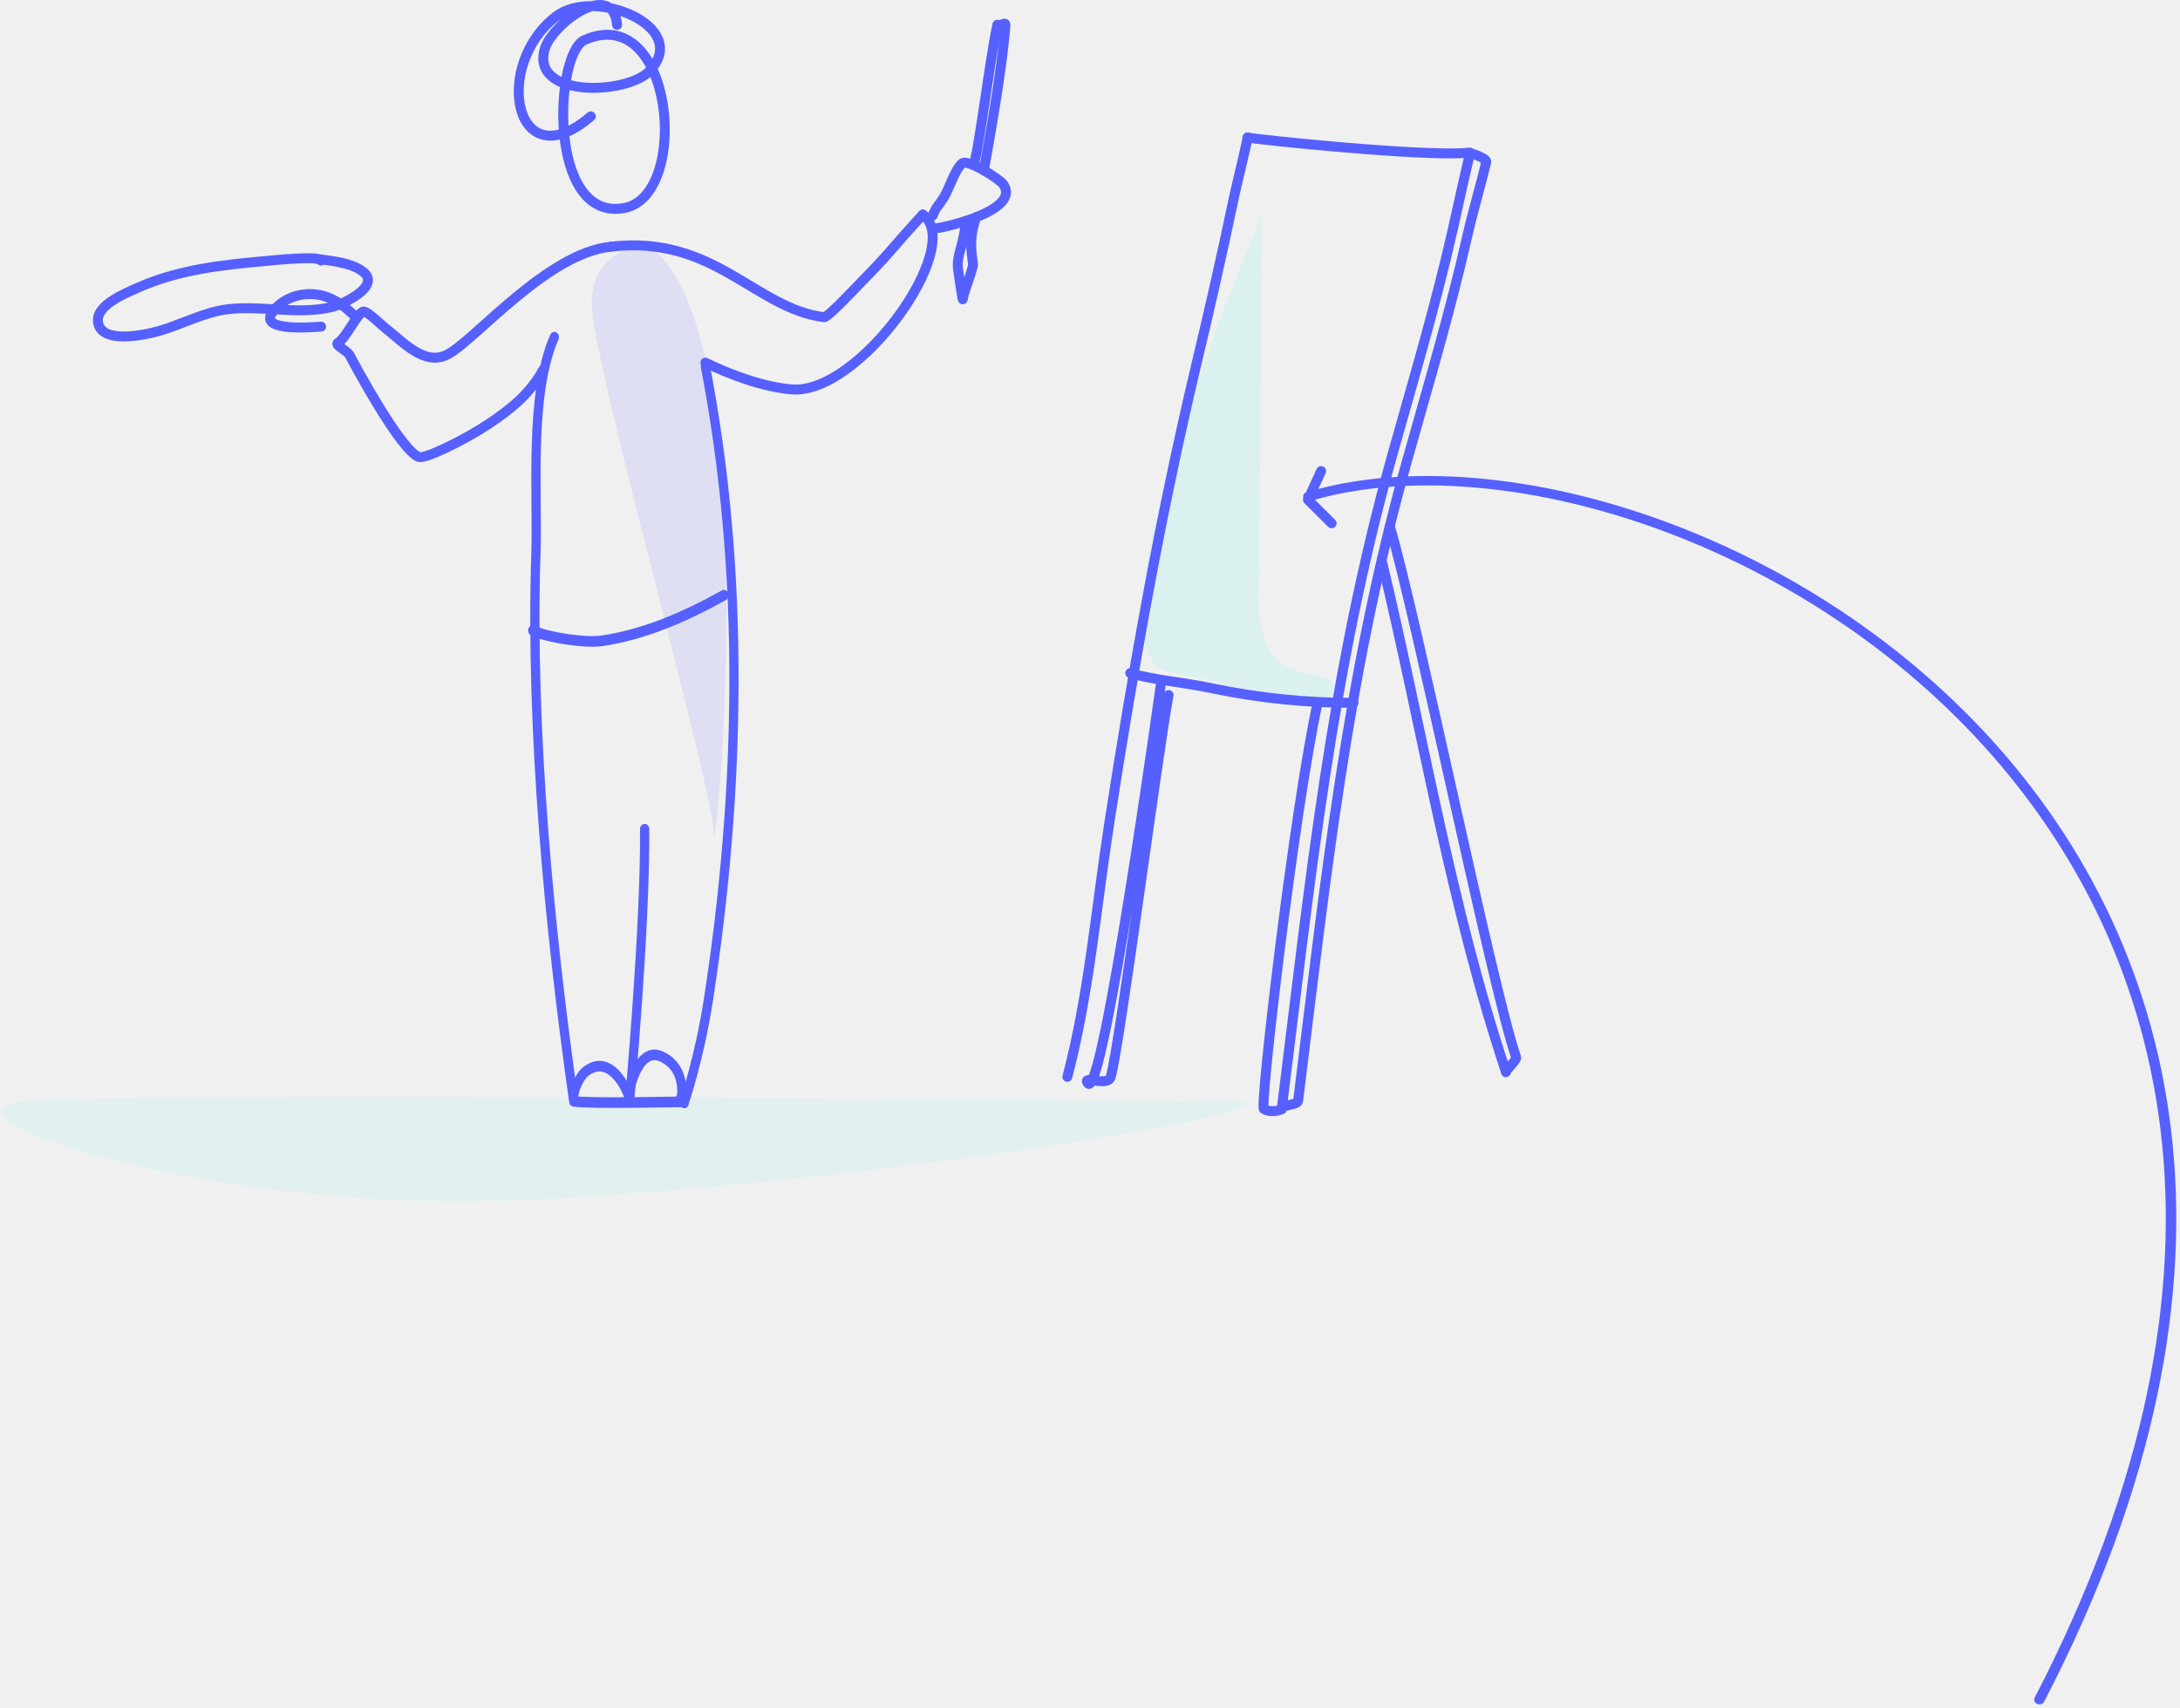
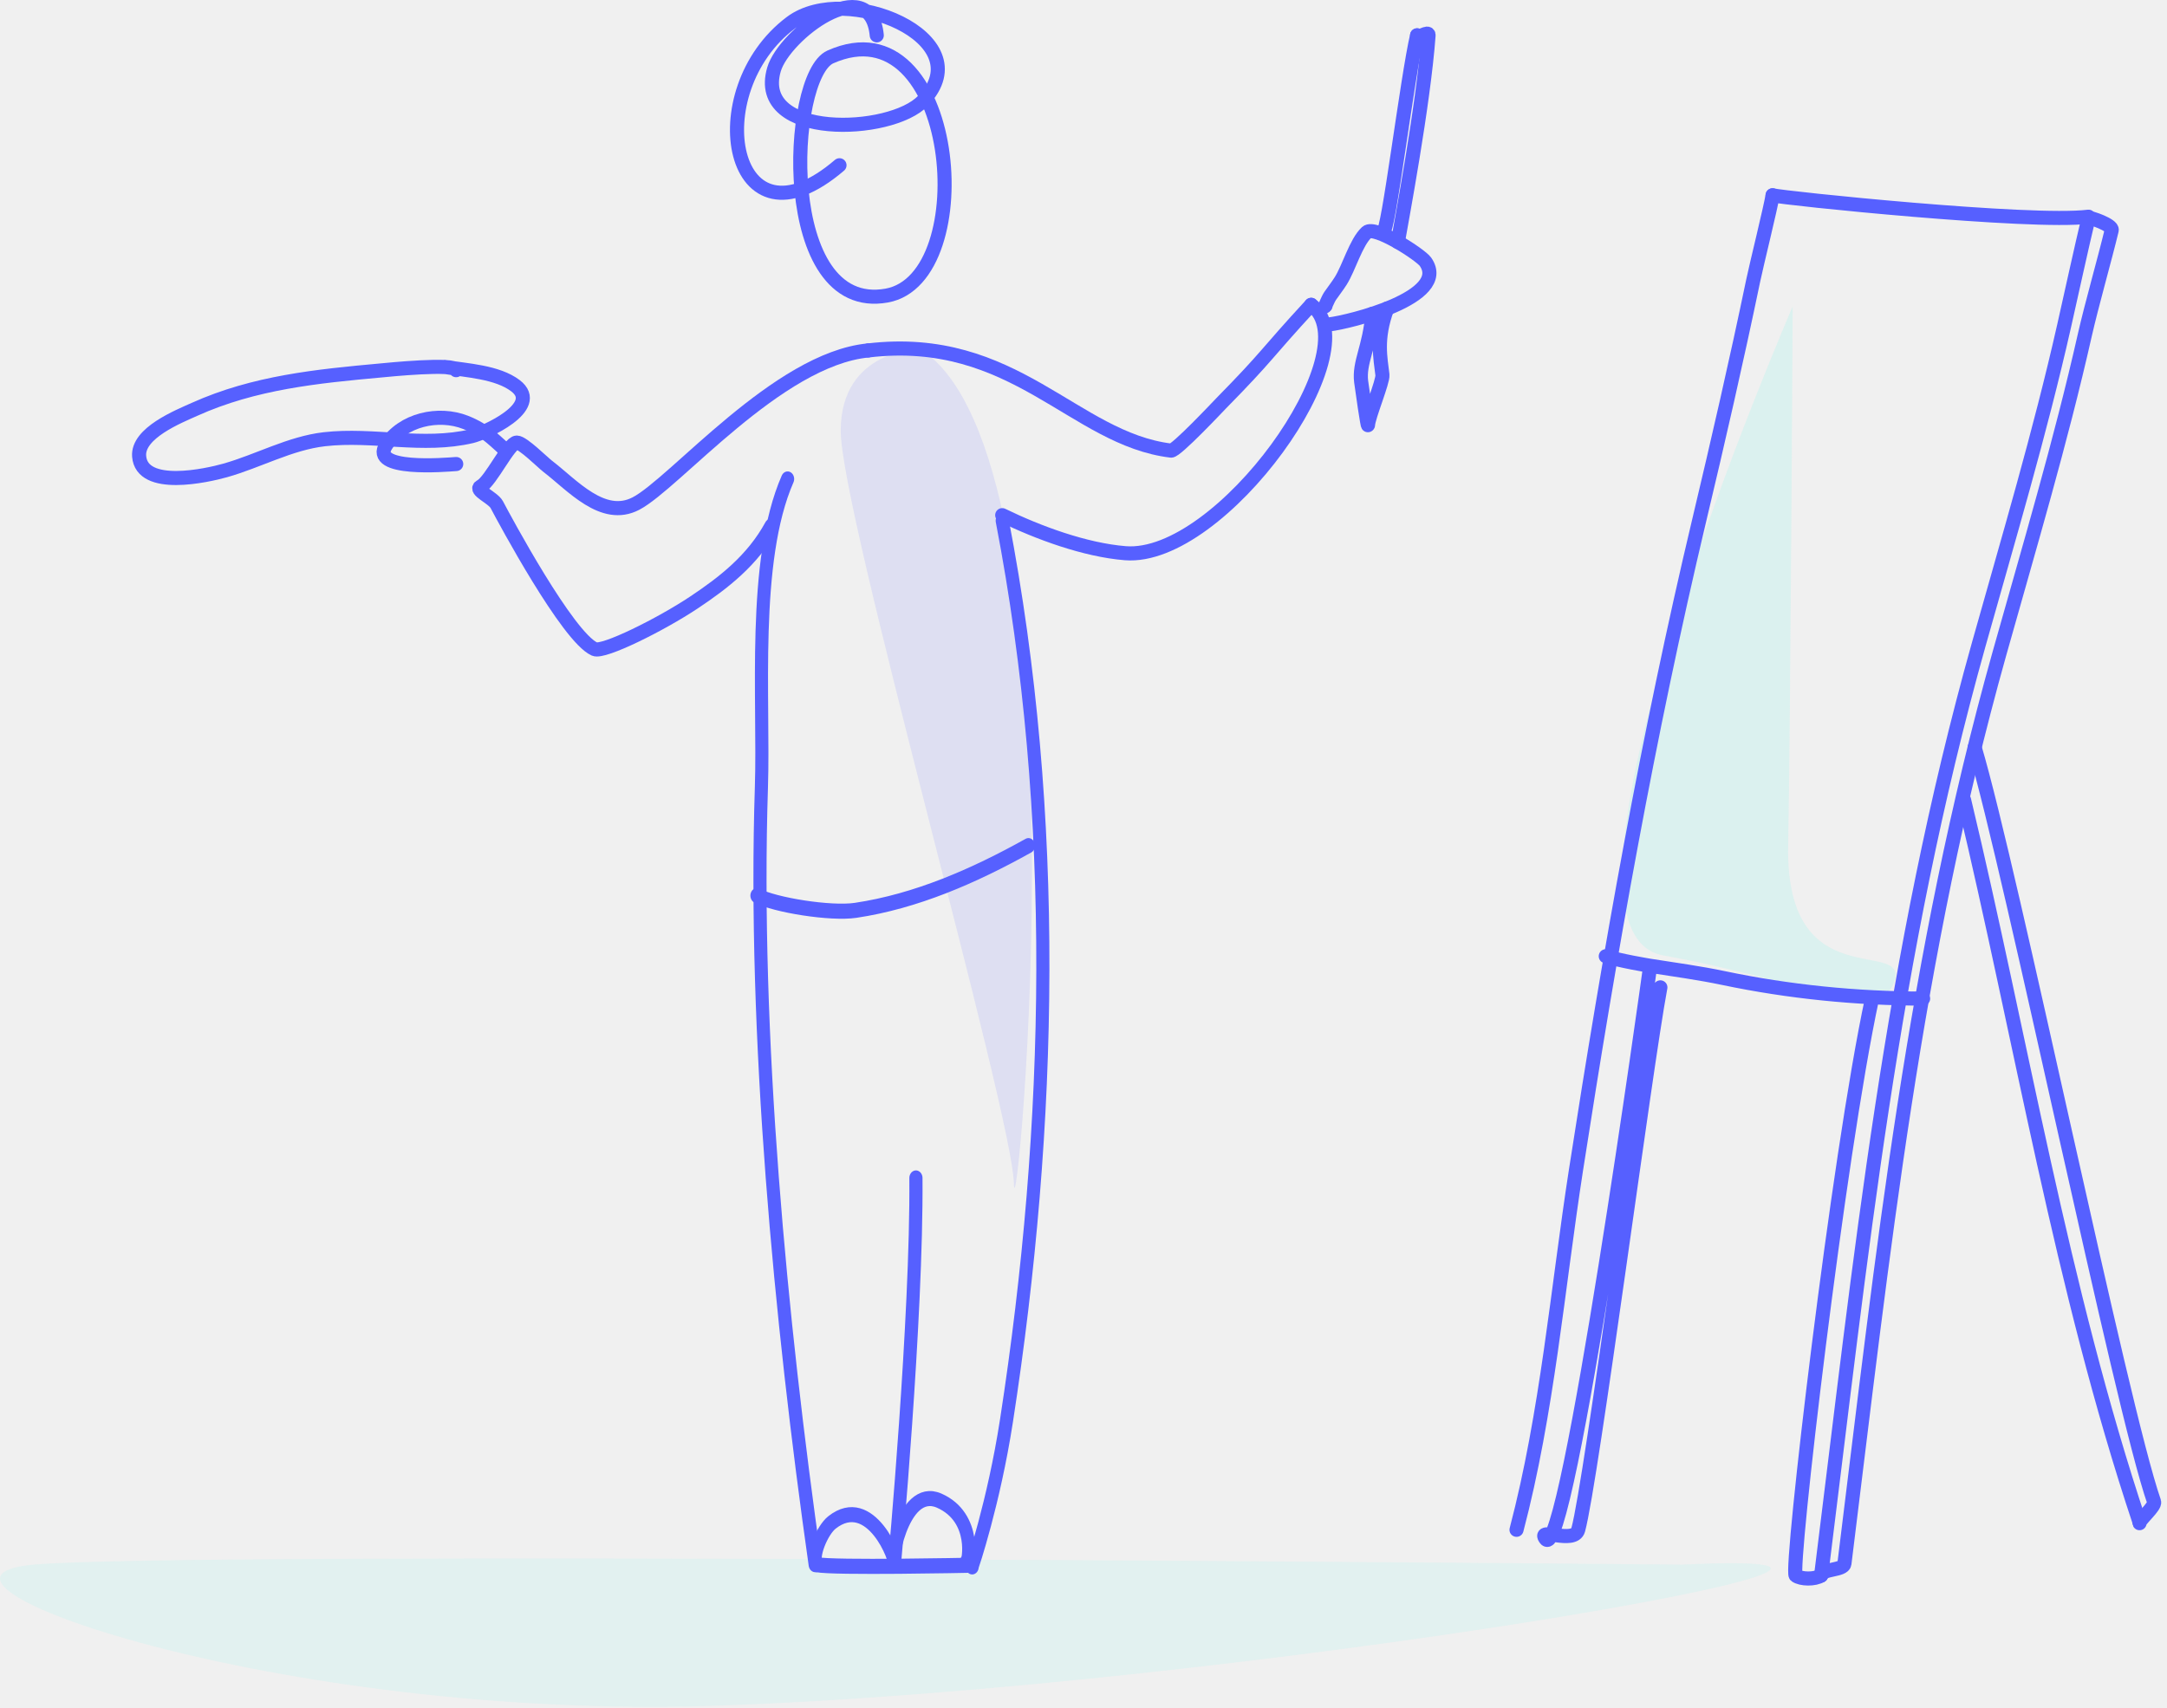
- <svg xmlns="http://www.w3.org/2000/svg" width="100%" height="100%" viewBox="0 0 526 412" version="1.1" xml:space="preserve" style="fill-rule:evenodd;clip-rule:evenodd;stroke-linecap:round;stroke-linejoin:round;stroke-miterlimit:1.5;">
-   <g transform="matrix(1,0,0,1,-137.479,-194.322)">
-     <g transform="matrix(1,0,0,1,-1164.42,-703.075)">
-       <path d="M1587.55,1163.17C1587.55,1163.17 1333.8,1160.82 1307.64,1163.17C1281.48,1165.53 1348.99,1189.73 1423.8,1187.13C1511.55,1184.09 1648.24,1160.33 1587.55,1163.17Z" style="fill:rgb(122,249,235);fill-opacity:0.12;" />
-     </g>
-     <g transform="matrix(1,0,0,1,-1194.42,-724.864)">
-       <path d="M1488.17,978.46C1488.17,978.46 1474.72,978.447 1474.67,992.315C1474.62,1006.18 1503.79,1108.1 1504.08,1120.21C1504.36,1132.33 1517.23,996.899 1488.17,978.46Z" style="fill:rgb(86,96,255);fill-opacity:0.12;" />
-     </g>
-     <g transform="matrix(1,0,0,1,-1190.2,-720.81)">
-       <path d="M1632.11,967.192C1632.11,967.192 1586.21,1073.14 1610.15,1077.43C1634.09,1081.73 1647.21,1089.01 1649.42,1081.73C1651.63,1074.44 1630.91,1084.56 1631.35,1058.95C1631.78,1033.34 1632.11,967.192 1632.11,967.192Z" style="fill:rgb(122,249,235);fill-opacity:0.18;" />
-     </g>
-     <g transform="matrix(2.29698,0,0,2.29698,-22.5945,-443.53)">
-       <path d="M131.081,281.901C127.929,283.302 127.167,300.999 135.242,299.55C142.281,298.286 140.473,277.727 131.081,281.901Z" style="fill:none;stroke:rgb(86,96,255);stroke-width:1.04px;" />
-     </g>
-     <g transform="matrix(2.39428,0,0,2.39428,-35.1316,-470.904)">
-       <path d="M134.28,280.348C133.833,275.681 127.716,280.278 126.99,282.768C125.538,287.747 135.287,287.399 137.565,284.987C141.795,280.509 132.049,276.555 128.203,279.44C121.65,284.355 123.952,296.151 131.636,289.564" style="fill:none;stroke:rgb(86,96,255);stroke-width:1px;" />
-     </g>
-     <g transform="matrix(2.39428,0,0,2.75789,-32.8571,-584.381)">
-       <path d="M127.006,311.856C124.459,316.909 125.349,325.459 125.148,330.837C124.579,346.124 126.491,363.626 128.962,378.725" style="fill:none;stroke:rgb(86,96,255);stroke-width:0.93px;" />
-     </g>
-     <g transform="matrix(2.01569,0,0,2.3218,15.6674,-418.939)">
-       <path d="M129.237,378.602C128.769,378.023 129.689,376.089 130.523,375.517C133.786,373.281 136.019,378.304 135.781,378.602C135.268,379.247 136.353,372.685 139.567,373.924C142.8,375.171 141.968,378.574 141.898,378.31" style="fill:none;stroke:rgb(86,96,255);stroke-width:1.1px;" />
-     </g>
-     <g transform="matrix(2.39428,0,0,2.75789,-32.8571,-584.381)">
-       <path d="M140.096,378.864C140.105,378.78 141.617,374.981 142.531,369.851C145.776,351.628 146.265,332.592 142.228,314.424" style="fill:none;stroke:rgb(86,96,255);stroke-width:0.93px;" />
-     </g>
-     <g transform="matrix(2.39428,0,0,2.75789,-32.8571,-584.381)">
-       <path d="M124.831,337.518C126.1,338.103 130.069,338.653 131.826,338.425C136.116,337.87 140.22,336.313 144.089,334.439" style="fill:none;stroke:rgb(86,96,255);stroke-width:0.93px;" />
-     </g>
-     <g transform="matrix(1.99834,0,0,1.99834,17.4947,-342.251)">
-       <path d="M133.816,298.298C126.12,299.05 117.39,309.595 114.082,311.315C111.27,312.778 108.674,309.742 106.592,308.152C106.163,307.825 104.468,306.129 103.961,306.129C103.296,306.129 101.752,309.429 100.906,309.852C100.29,310.16 101.942,310.801 102.262,311.41C102.908,312.641 108.287,322.67 110.569,323.684C111.323,324.02 116.187,321.607 119.022,319.717C121.521,318.051 124.002,316.145 125.618,313.182" style="fill:none;stroke:rgb(86,96,255);stroke-width:1.2px;" />
-     </g>
-     <g transform="matrix(2.39428,0,0,2.39428,-23.2031,-460.539)">
-       <path d="M102.828,305.372C103.153,305.603 102.264,304.806 101.958,304.551C101.418,304.1 100.792,303.736 100.137,303.478C98.219,302.725 95.667,303.268 94.491,305.097C93.302,306.947 98.696,306.488 99.469,306.432" style="fill:none;stroke:rgb(86,96,255);stroke-width:1px;" />
-     </g>
-     <g transform="matrix(1.92938,0,0,1.92938,16.4129,-316.414)">
-       <path d="M102.897,297.307C102.888,296.656 96.709,297.29 96.325,297.325C90.641,297.843 85.137,298.383 79.86,300.758C78.467,301.385 74.832,302.835 74.995,304.887C75.232,307.879 80.98,306.578 82.554,306.136C85.465,305.318 88.285,303.729 91.308,303.385C95.634,302.892 99.96,304.132 104.276,303.114C105.387,302.852 110.562,300.545 108.122,298.678C106.525,297.457 103.808,297.332 101.88,297.018" style="fill:none;stroke:rgb(86,96,255);stroke-width:1.24px;" />
-     </g>
-     <g transform="matrix(2.39428,0,0,2.39428,-32.8571,-470.988)">
-       <path d="M132.717,302.738C143.1,301.506 147.298,309.009 154.203,309.844C154.56,309.887 157.599,306.648 157.743,306.502C161.203,302.98 160.805,303.117 164.142,299.502" style="fill:none;stroke:rgb(86,96,255);stroke-width:1px;" />
-     </g>
-     <g transform="matrix(2.39428,0,0,2.39428,-32.8571,-470.988)">
-       <path d="M142.228,314.424C144.782,315.669 148.11,316.896 150.961,317.123C157.757,317.664 168.445,302.649 164.142,299.502" style="fill:none;stroke:rgb(86,96,255);stroke-width:1px;" />
-     </g>
-     <g transform="matrix(1.72336,0,0,1.72336,74.7654,-266.737)">
-       <path d="M167.011,297.676C166.843,297.995 167.262,296.993 167.468,296.697C167.812,296.204 168.18,295.734 168.502,295.226C169.317,293.943 169.996,291.433 171.068,290.433C171.847,289.705 176.374,292.648 176.856,293.336C179.331,296.873 169.231,299.296 167.428,299.502" style="fill:none;stroke:rgb(86,96,255);stroke-width:1.39px;" />
-     </g>
-     <g transform="matrix(2.39428,0,0,2.39428,-44.8819,-463.388)">
-       <path d="M174.276,291.061C174.575,291.653 175.988,280.113 176.677,277.207" style="fill:none;stroke:rgb(86,96,255);stroke-width:1px;" />
-     </g>
-     <g transform="matrix(2.11659,-0.109787,0.109787,2.11659,-26.8106,-369.294)">
-       <path d="M172.144,300.403C171.8,303.065 170.855,304.238 170.969,305.786C171.009,306.341 171.307,309.585 171.338,309.277C171.404,308.612 172.731,305.858 172.699,305.329C172.616,303.981 172.328,302.434 173.355,300.037" style="fill:none;stroke:rgb(86,96,255);stroke-width:1.13px;" />
-     </g>
-     <g transform="matrix(2.39428,0,0,2.39428,-44.8819,-463.388)">
-       <path d="M175.313,291.871C175.533,290.574 177.14,282.077 177.489,277.207C177.517,276.817 176.677,277.517 176.677,277.207" style="fill:none;stroke:rgb(86,96,255);stroke-width:1px;" />
-     </g>
-     <g transform="matrix(2.39428,0,0,2.75789,-32.8571,-584.381)">
-       <path d="M129.069,378.725C130.192,378.941 139.936,378.763 139.851,378.763" style="fill:white;stroke:rgb(86,96,255);stroke-width:0.93px;" />
-     </g>
-     <g transform="matrix(2.39428,0,0,2.39428,-79.4979,-462.74)">
-       <path d="M216.349,288.285C216.23,289.084 215.207,293.212 214.972,294.341C213.787,300.043 212.482,305.719 211.134,311.385C207.517,326.588 204.794,342.006 202.402,357.447C201.095,365.887 200.364,374.689 198.186,382.964" style="fill:none;stroke:rgb(86,96,255);stroke-width:1px;" />
-     </g>
-     <g transform="matrix(2.39428,0,0,2.39428,-79.4979,-462.74)">
-       <path d="M216.349,288.285C217.06,288.482 234.707,290.311 238.755,289.805" style="fill:none;stroke:rgb(86,96,255);stroke-width:1px;" />
-     </g>
-     <g transform="matrix(2.39428,0,0,2.39428,-79.4979,-462.74)">
-       <path d="M238.758,289.893C238.26,291.97 237.498,295.46 237.028,297.543C235.308,305.167 233.073,312.655 230.962,320.176C224.763,342.273 222.625,363.523 219.789,386.207" style="fill:none;stroke:rgb(86,96,255);stroke-width:1px;" />
-     </g>
-     <g transform="matrix(2.39428,0,0,2.39428,-75.978,-461.211)">
-       <path d="M237.288,289.255C237.374,289.198 239.02,289.748 238.931,290.12C238.433,292.197 237.498,295.46 237.028,297.543C235.308,305.167 233.073,312.655 230.962,320.176C224.898,341.793 222.72,362.598 219.973,384.729C219.912,385.221 218.381,385.075 218.319,385.568" style="fill:none;stroke:rgb(86,96,255);stroke-width:1px;" />
-     </g>
-     <g transform="matrix(2.39428,0,0,2.39428,-79.4979,-462.74)">
-       <path d="M204.517,342.271C205.46,342.587 207.606,342.941 207.653,342.948C209.396,343.22 211.157,343.461 212.884,343.823C217.485,344.789 222.307,345.275 227.025,345.275" style="fill:none;stroke:rgb(86,96,255);stroke-width:1px;" />
-     </g>
-     <g transform="matrix(2.39428,0,0,2.39428,-79.4979,-462.74)">
-       <path d="M207.646,343.105C207.629,343.309 201.761,385.624 200.253,383.613C199.593,382.732 202.272,384.026 202.562,382.964C203.505,379.505 207.297,350.306 208.389,344.48" style="fill:none;stroke:rgb(86,96,255);stroke-width:1px;" />
-     </g>
-     <g transform="matrix(2.39428,0,0,2.39428,-79.4979,-462.74)">
-       <path d="M219.789,386.207C219.353,386.499 218.356,386.482 217.988,386.207C217.568,385.893 220.988,356.509 223.402,345.275" style="fill:none;stroke:rgb(86,96,255);stroke-width:1px;" />
-     </g>
-     <g transform="matrix(2.39428,0,0,2.39428,-79.4979,-462.74)">
-       <path d="M229.929,331.183C233.995,348.188 236.833,365.801 242.369,382.407" style="fill:none;stroke:rgb(86,96,255);stroke-width:1px;" />
-     </g>
-     <g transform="matrix(2.39428,0,0,2.39428,-79.4979,-462.74)">
-       <path d="M230.68,327.459C233.314,336.334 241.061,374.255 243.407,380.978C243.519,381.301 242.289,382.322 242.375,382.494" style="fill:none;stroke:rgb(86,96,255);stroke-width:1px;" />
-     </g>
-     <g transform="matrix(3.28076,0,0,2.95229,-290.538,-606.596)">
-       <path d="M280.451,410.216C313.563,339.352 253.252,303.065 226.685,311.884" style="fill:none;stroke:rgb(86,96,255);stroke-width:0.77px;" />
-     </g>
-     <g transform="matrix(3.01535,-0.90387,0.90387,3.01535,-418.904,-691.606)">
-       <path d="M175.126,384L173.527,385.819L174.747,388.068" style="fill:none;stroke:rgb(86,96,255);stroke-width:0.76px;" />
-     </g>
-     <g transform="matrix(3.14791,0,0,3.62597,-38.4219,-1132.78)">
-       <path d="M104.127,439.299C104.127,439.299 105.351,427.75 105.29,421.184" style="fill:none;stroke:rgb(86,96,255);stroke-width:0.71px;" />
-     </g>
+ <svg xmlns="http://www.w3.org/2000/svg" width="100%" height="100%" viewBox="0 0 368 290" version="1.1" xml:space="preserve" style="fill-rule:evenodd;clip-rule:evenodd;stroke-linecap:round;stroke-linejoin:round;stroke-miterlimit:1.5;">
+   <g transform="matrix(1,0,0,1,-1301.9,-897.397)">
+     <path d="M1587.55,1163.17C1587.55,1163.17 1333.8,1160.82 1307.64,1163.17C1281.48,1165.53 1348.99,1189.73 1423.8,1187.13C1511.55,1184.09 1648.24,1160.33 1587.55,1163.17Z" style="fill:rgb(122,249,235);fill-opacity:0.12;" />
+   </g>
+   <g transform="matrix(1,0,0,1,-1331.9,-919.186)">
+     <path d="M1488.17,978.46C1488.17,978.46 1474.72,978.447 1474.67,992.315C1474.62,1006.18 1503.79,1108.1 1504.08,1120.21C1504.36,1132.33 1517.23,996.899 1488.17,978.46Z" style="fill:rgb(86,96,255);fill-opacity:0.12;" />
+   </g>
+   <g transform="matrix(1,0,0,1,-1327.68,-915.132)">
+     <path d="M1632.11,967.192C1632.11,967.192 1586.21,1073.14 1610.15,1077.43C1634.09,1081.73 1647.21,1089.01 1649.42,1081.73C1651.63,1074.44 1630.91,1084.56 1631.35,1058.95C1631.78,1033.34 1632.11,967.192 1632.11,967.192Z" style="fill:rgb(122,249,235);fill-opacity:0.18;" />
+   </g>
+   <g transform="matrix(2.29698,0,0,2.29698,-160.074,-637.852)">
+     <path d="M131.081,281.901C127.929,283.302 127.167,300.999 135.242,299.55C142.281,298.286 140.473,277.727 131.081,281.901Z" style="fill:none;stroke:rgb(86,96,255);stroke-width:1.04px;" />
+   </g>
+   <g transform="matrix(2.39428,0,0,2.39428,-172.611,-665.226)">
+     <path d="M134.28,280.348C133.833,275.681 127.716,280.278 126.99,282.768C125.538,287.747 135.287,287.399 137.565,284.987C141.795,280.509 132.049,276.555 128.203,279.44C121.65,284.355 123.952,296.151 131.636,289.564" style="fill:none;stroke:rgb(86,96,255);stroke-width:1px;" />
+   </g>
+   <g transform="matrix(2.39428,0,0,2.75789,-170.336,-778.703)">
+     <path d="M127.006,311.856C124.459,316.909 125.349,325.459 125.148,330.837C124.579,346.124 126.491,363.626 128.962,378.725" style="fill:none;stroke:rgb(86,96,255);stroke-width:0.93px;" />
+   </g>
+   <g transform="matrix(2.01569,0,0,2.3218,-121.812,-613.261)">
+     <path d="M129.237,378.602C128.769,378.023 129.689,376.089 130.523,375.517C133.786,373.281 136.019,378.304 135.781,378.602C135.268,379.247 136.353,372.685 139.567,373.924C142.8,375.171 141.968,378.574 141.898,378.31" style="fill:none;stroke:rgb(86,96,255);stroke-width:1.1px;" />
+   </g>
+   <g transform="matrix(2.39428,0,0,2.75789,-170.336,-778.703)">
+     <path d="M140.096,378.864C140.105,378.78 141.617,374.981 142.531,369.851C145.776,351.628 146.265,332.592 142.228,314.424" style="fill:none;stroke:rgb(86,96,255);stroke-width:0.93px;" />
+   </g>
+   <g transform="matrix(2.39428,0,0,2.75789,-170.336,-778.703)">
+     <path d="M124.831,337.518C126.1,338.103 130.069,338.653 131.826,338.425C136.116,337.87 140.22,336.313 144.089,334.439" style="fill:none;stroke:rgb(86,96,255);stroke-width:0.93px;" />
+   </g>
+   <g transform="matrix(1.99834,0,0,1.99834,-119.985,-536.573)">
+     <path d="M133.816,298.298C126.12,299.05 117.39,309.595 114.082,311.315C111.27,312.778 108.674,309.742 106.592,308.152C106.163,307.825 104.468,306.129 103.961,306.129C103.296,306.129 101.752,309.429 100.906,309.852C100.29,310.16 101.942,310.801 102.262,311.41C102.908,312.641 108.287,322.67 110.569,323.684C111.323,324.02 116.187,321.607 119.022,319.717C121.521,318.051 124.002,316.145 125.618,313.182" style="fill:none;stroke:rgb(86,96,255);stroke-width:1.2px;" />
+   </g>
+   <g transform="matrix(2.39428,0,0,2.39428,-160.682,-654.861)">
+     <path d="M102.828,305.372C103.153,305.603 102.264,304.806 101.958,304.551C101.418,304.1 100.792,303.736 100.137,303.478C98.219,302.725 95.667,303.268 94.491,305.097C93.302,306.947 98.696,306.488 99.469,306.432" style="fill:none;stroke:rgb(86,96,255);stroke-width:1px;" />
+   </g>
+   <g transform="matrix(1.92938,0,0,1.92938,-121.066,-510.736)">
+     <path d="M102.897,297.307C102.888,296.656 96.709,297.29 96.325,297.325C90.641,297.843 85.137,298.383 79.86,300.758C78.467,301.385 74.832,302.835 74.995,304.887C75.232,307.879 80.98,306.578 82.554,306.136C85.465,305.318 88.285,303.729 91.308,303.385C95.634,302.892 99.96,304.132 104.276,303.114C105.387,302.852 110.562,300.545 108.122,298.678C106.525,297.457 103.808,297.332 101.88,297.018" style="fill:none;stroke:rgb(86,96,255);stroke-width:1.24px;" />
+   </g>
+   <g transform="matrix(2.39428,0,0,2.39428,-170.336,-665.31)">
+     <path d="M132.717,302.738C143.1,301.506 147.298,309.009 154.203,309.844C154.56,309.887 157.599,306.648 157.743,306.502C161.203,302.98 160.805,303.117 164.142,299.502" style="fill:none;stroke:rgb(86,96,255);stroke-width:1px;" />
+   </g>
+   <g transform="matrix(2.39428,0,0,2.39428,-170.336,-665.31)">
+     <path d="M142.228,314.424C144.782,315.669 148.11,316.896 150.961,317.123C157.757,317.664 168.445,302.649 164.142,299.502" style="fill:none;stroke:rgb(86,96,255);stroke-width:1px;" />
+   </g>
+   <g transform="matrix(1.72336,0,0,1.72336,-62.7138,-461.059)">
+     <path d="M167.011,297.676C166.843,297.995 167.262,296.993 167.468,296.697C167.812,296.204 168.18,295.734 168.502,295.226C169.317,293.943 169.996,291.433 171.068,290.433C171.847,289.705 176.374,292.648 176.856,293.336C179.331,296.873 169.231,299.296 167.428,299.502" style="fill:none;stroke:rgb(86,96,255);stroke-width:1.39px;" />
+   </g>
+   <g transform="matrix(2.39428,0,0,2.39428,-182.361,-657.71)">
+     <path d="M174.276,291.061C174.575,291.653 175.988,280.113 176.677,277.207" style="fill:none;stroke:rgb(86,96,255);stroke-width:1px;" />
+   </g>
+   <g transform="matrix(2.11659,-0.109787,0.109787,2.11659,-164.29,-563.616)">
+     <path d="M172.144,300.403C171.8,303.065 170.855,304.238 170.969,305.786C171.009,306.341 171.307,309.585 171.338,309.277C171.404,308.612 172.731,305.858 172.699,305.329C172.616,303.981 172.328,302.434 173.355,300.037" style="fill:none;stroke:rgb(86,96,255);stroke-width:1.13px;" />
+   </g>
+   <g transform="matrix(2.39428,0,0,2.39428,-182.361,-657.71)">
+     <path d="M175.313,291.871C175.533,290.574 177.14,282.077 177.489,277.207C177.517,276.817 176.677,277.517 176.677,277.207" style="fill:none;stroke:rgb(86,96,255);stroke-width:1px;" />
+   </g>
+   <g transform="matrix(2.39428,0,0,2.75789,-170.336,-778.703)">
+     <path d="M129.069,378.725C130.192,378.941 139.936,378.763 139.851,378.763" style="fill:white;stroke:rgb(86,96,255);stroke-width:0.93px;" />
+   </g>
+   <g transform="matrix(2.39428,0,0,2.39428,-216.977,-657.062)">
+     <path d="M216.349,288.285C216.23,289.084 215.207,293.212 214.972,294.341C213.787,300.043 212.482,305.719 211.134,311.385C207.517,326.588 204.794,342.006 202.402,357.447C201.095,365.887 200.364,374.689 198.186,382.964" style="fill:none;stroke:rgb(86,96,255);stroke-width:1px;" />
+   </g>
+   <g transform="matrix(2.39428,0,0,2.39428,-216.977,-657.062)">
+     <path d="M216.349,288.285C217.06,288.482 234.707,290.311 238.755,289.805" style="fill:none;stroke:rgb(86,96,255);stroke-width:1px;" />
+   </g>
+   <g transform="matrix(2.39428,0,0,2.39428,-216.977,-657.062)">
+     <path d="M238.758,289.893C238.26,291.97 237.498,295.46 237.028,297.543C235.308,305.167 233.073,312.655 230.962,320.176C224.763,342.273 222.625,363.523 219.789,386.207" style="fill:none;stroke:rgb(86,96,255);stroke-width:1px;" />
+   </g>
+   <g transform="matrix(2.39428,0,0,2.39428,-213.457,-655.533)">
+     <path d="M237.288,289.255C237.374,289.198 239.02,289.748 238.931,290.12C238.433,292.197 237.498,295.46 237.028,297.543C235.308,305.167 233.073,312.655 230.962,320.176C224.898,341.793 222.72,362.598 219.973,384.729C219.912,385.221 218.381,385.075 218.319,385.568" style="fill:none;stroke:rgb(86,96,255);stroke-width:1px;" />
+   </g>
+   <g transform="matrix(2.39428,0,0,2.39428,-216.977,-657.062)">
+     <path d="M204.517,342.271C205.46,342.587 207.606,342.941 207.653,342.948C209.396,343.22 211.157,343.461 212.884,343.823C217.485,344.789 222.307,345.275 227.025,345.275" style="fill:none;stroke:rgb(86,96,255);stroke-width:1px;" />
+   </g>
+   <g transform="matrix(2.39428,0,0,2.39428,-216.977,-657.062)">
+     <path d="M207.646,343.105C207.629,343.309 201.761,385.624 200.253,383.613C199.593,382.732 202.272,384.026 202.562,382.964C203.505,379.505 207.297,350.306 208.389,344.48" style="fill:none;stroke:rgb(86,96,255);stroke-width:1px;" />
+   </g>
+   <g transform="matrix(2.39428,0,0,2.39428,-216.977,-657.062)">
+     <path d="M219.789,386.207C219.353,386.499 218.356,386.482 217.988,386.207C217.568,385.893 220.988,356.509 223.402,345.275" style="fill:none;stroke:rgb(86,96,255);stroke-width:1px;" />
+   </g>
+   <g transform="matrix(2.39428,0,0,2.39428,-216.977,-657.062)">
+     <path d="M229.929,331.183C233.995,348.188 236.833,365.801 242.369,382.407" style="fill:none;stroke:rgb(86,96,255);stroke-width:1px;" />
+   </g>
+   <g transform="matrix(2.39428,0,0,2.39428,-216.977,-657.062)">
+     <path d="M230.68,327.459C233.314,336.334 241.061,374.255 243.407,380.978C243.519,381.301 242.289,382.322 242.375,382.494" style="fill:none;stroke:rgb(86,96,255);stroke-width:1px;" />
+   </g>
+   <g transform="matrix(3.14791,0,0,3.62597,-175.901,-1327.1)">
+     <path d="M104.127,439.299C104.127,439.299 105.351,427.75 105.29,421.184" style="fill:none;stroke:rgb(86,96,255);stroke-width:0.71px;" />
  </g>
</svg>
